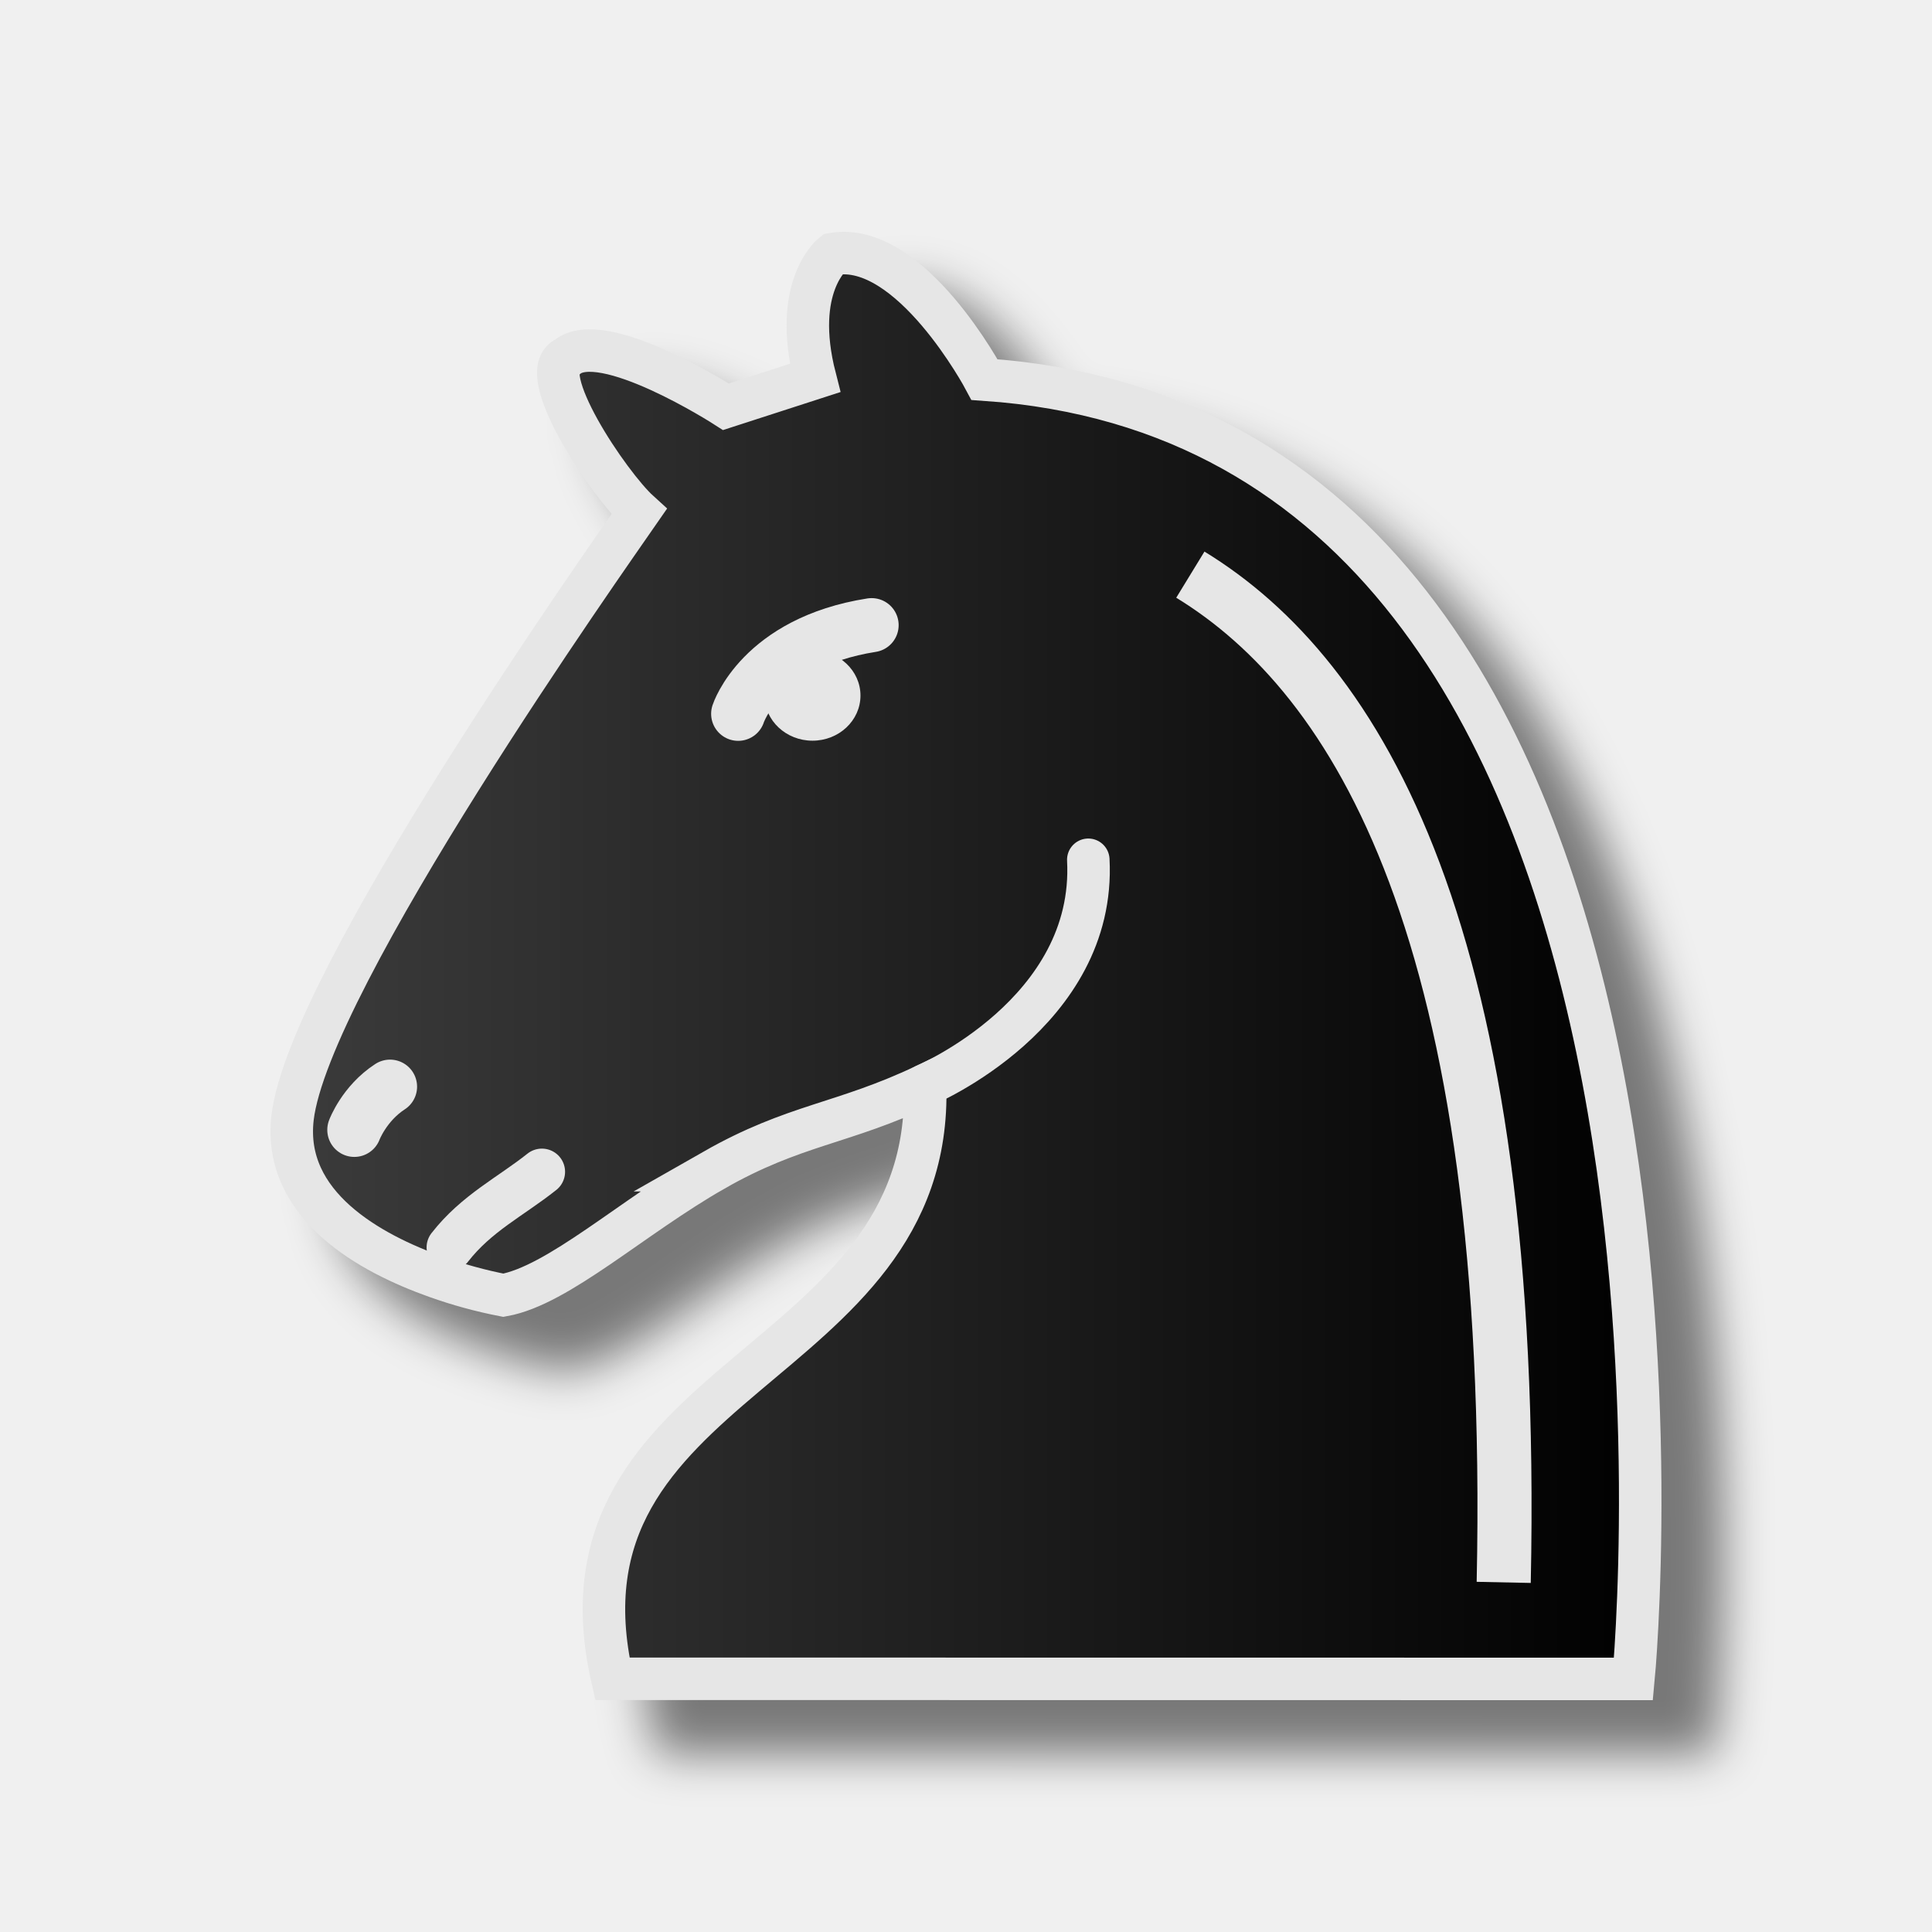
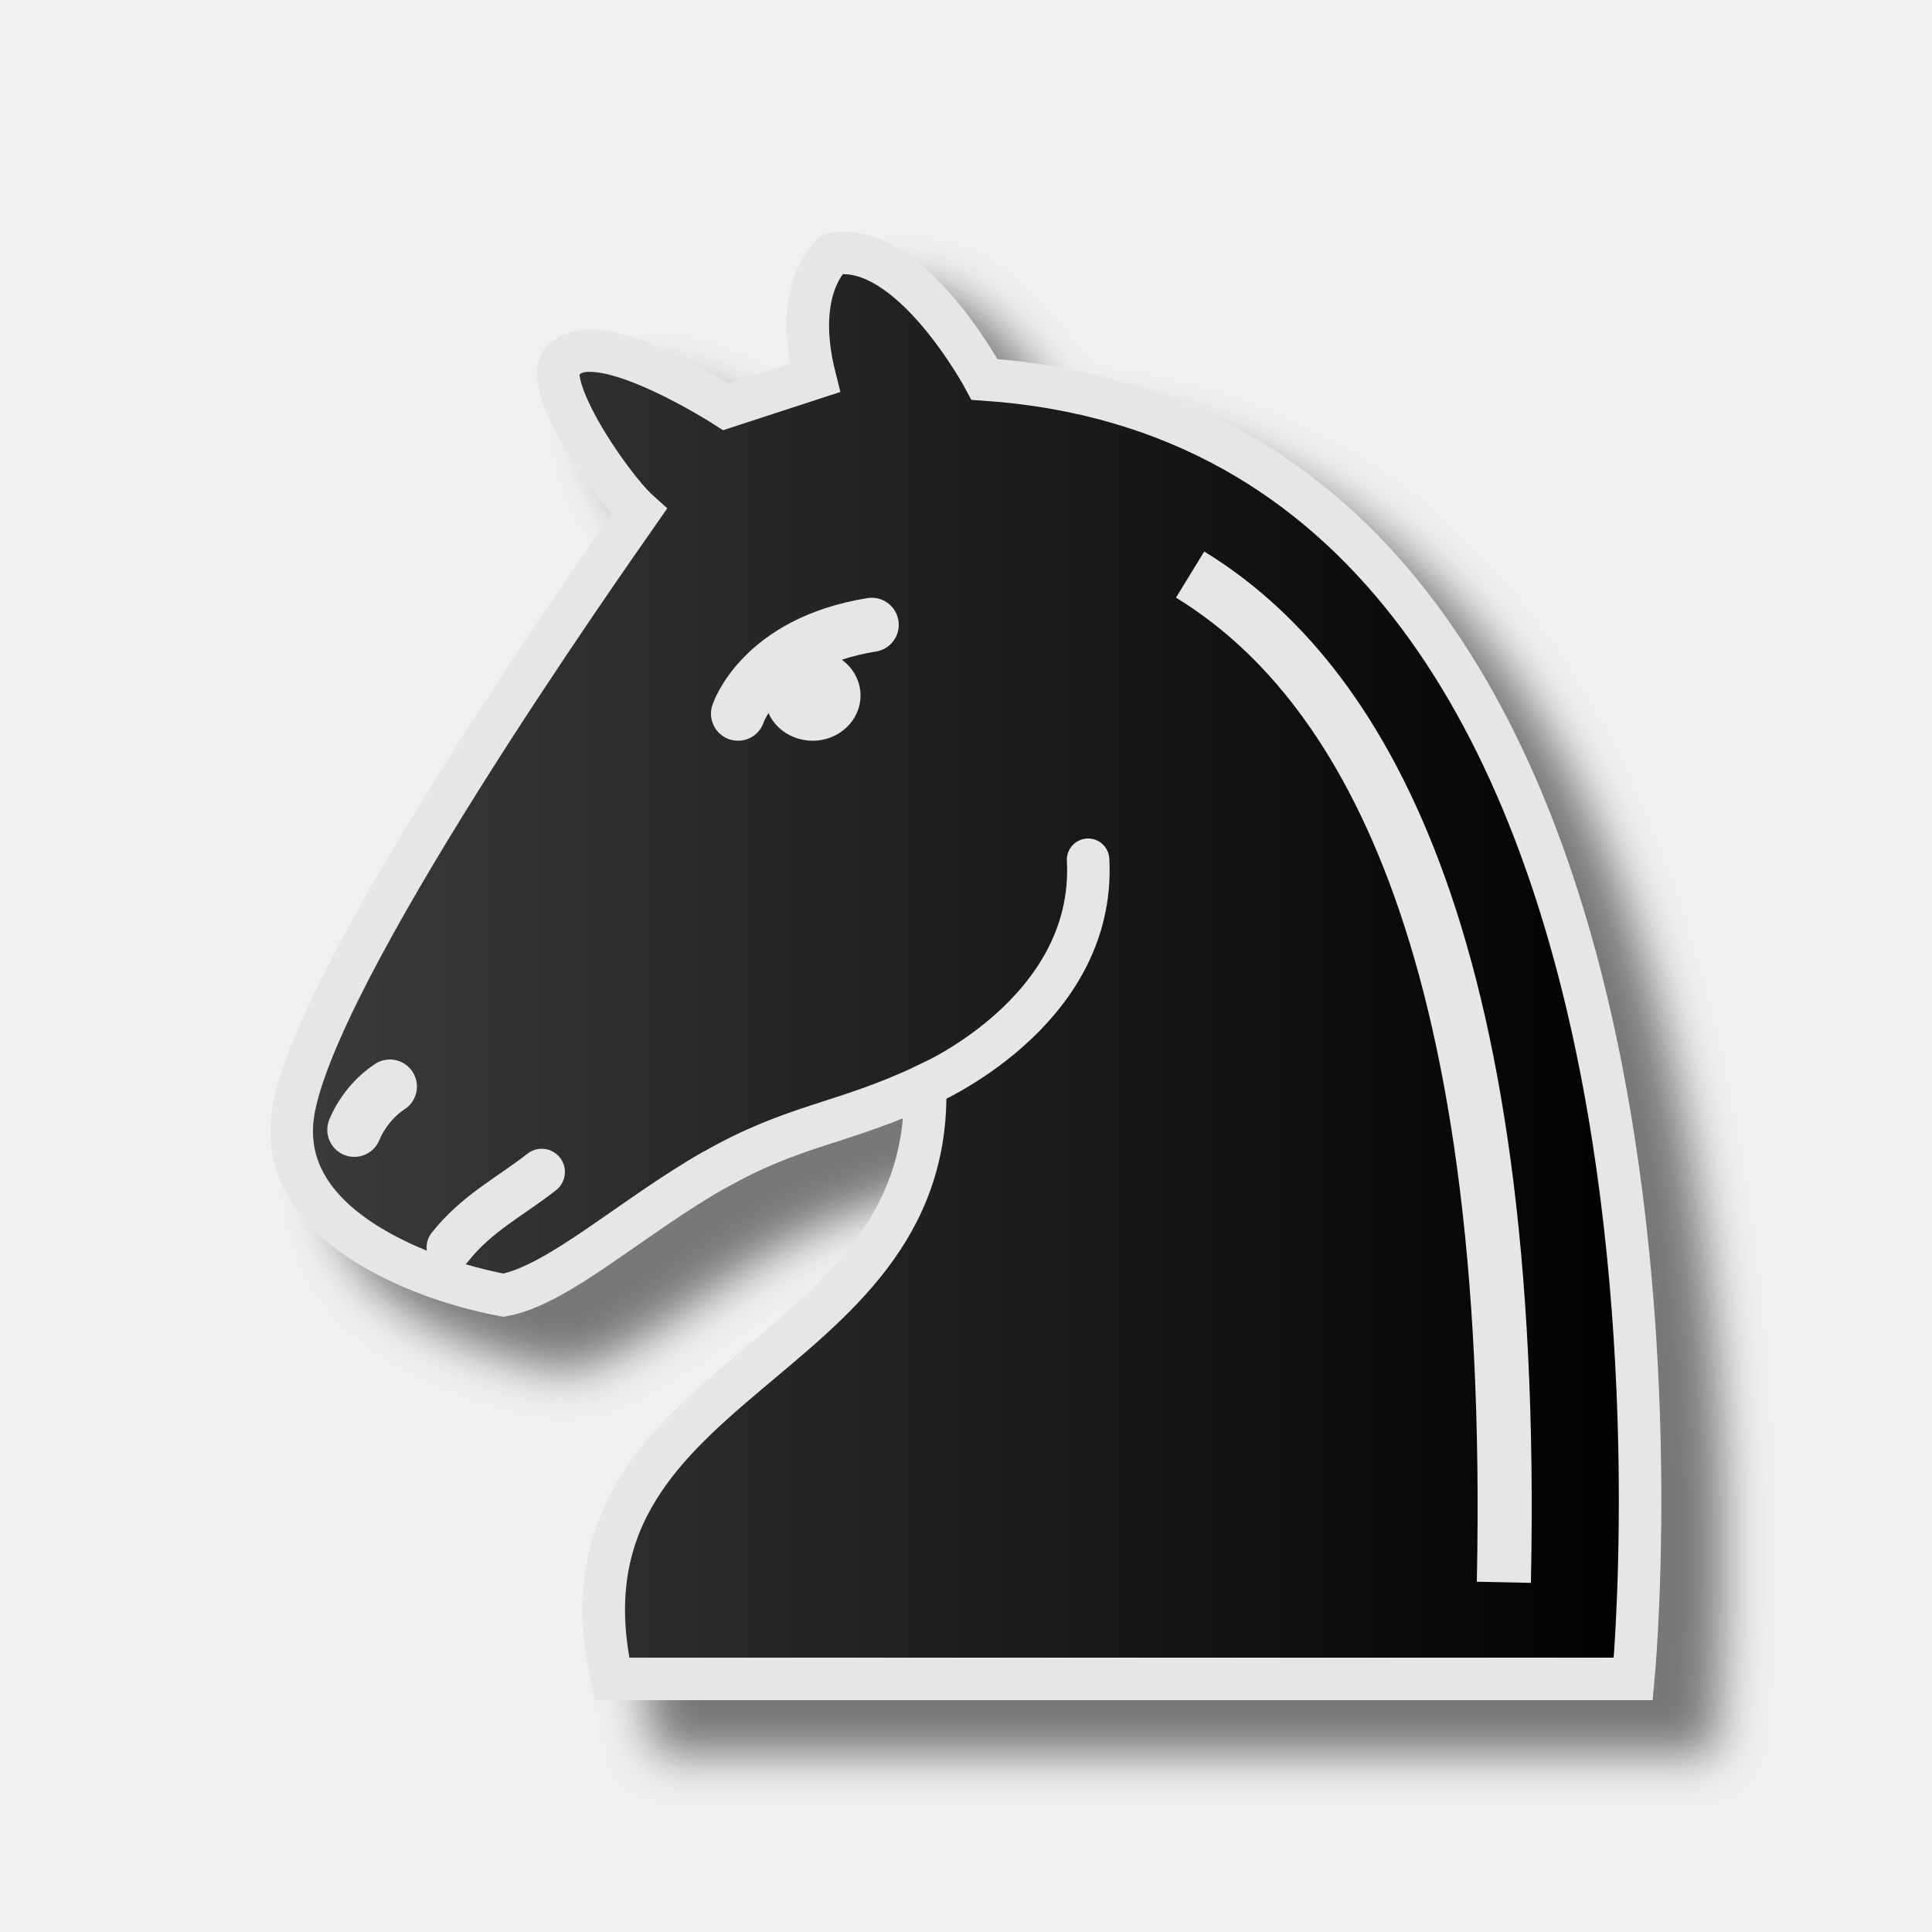
- <svg xmlns="http://www.w3.org/2000/svg" width="50mm" height="50mm" fill-rule="evenodd" clip-rule="evenodd" image-rendering="optimizeQuality" shape-rendering="geometricPrecision" text-rendering="geometricPrecision" viewBox="0 0 50 50">
+ <svg xmlns="http://www.w3.org/2000/svg" fill-rule="evenodd" clip-rule="evenodd" image-rendering="optimizeQuality" shape-rendering="geometricPrecision" text-rendering="geometricPrecision" viewBox="0 0 50 50">
  <defs>
    <linearGradient id="a" x1="-455.39" x2="-419.41" y1="-338.23" y2="-338.23" gradientTransform="matrix(1.0008 0 0 1.0001 462.75 363.26)" gradientUnits="userSpaceOnUse">
      <stop offset="0" stop-color="#3c3c3c" />
      <stop offset="1" />
    </linearGradient>
    <filter id="b" color-interpolation-filters="sRGB">
-       <feFlood flood-color="#000" flood-opacity=".498" result="flood" />
+       <feFlood flood-color="#000" flood-opacity=".5" result="flood" />
      <feComposite in="flood" in2="SourceGraphic" operator="in" result="composite1" />
      <feGaussianBlur in="composite1" result="blur" stdDeviation=".6" />
      <feOffset dx="1.6" dy="1.4" result="offset" />
      <feComposite in="SourceGraphic" in2="offset" result="composite2" />
    </filter>
  </defs>
-   <path fill="url(#a)" stroke="#e6e6e6" stroke-width="1.1" d="M18.474 30.285c2.103-1.198 3.325-1.183 5.467-2.2.224 7.426-9.909 7.457-8.093 15.362l26.426.003S45.372 11.176 25.48 9.824c0 0-1.915-3.605-3.928-3.25 0 0-1.066.838-.458 3.207l-2.306.746s-3.216-2.072-4.127-1.27c-.858.369 1.1 3.28 1.878 3.986-.79 1.142-8.549 12.109-8.967 15.682-.267 2.277 2.023 3.518 3.719 4.12a11.91 11.91 0 0 0 1.737.476c1.426-.256 3.345-2.038 5.448-3.236z" filter="url(#b)" />
-   <path fill="none" stroke="#e6e6e6" stroke-linecap="round" stroke-width="1.1" d="M23.941 28.086s4.433-1.867 4.224-5.835" />
-   <path stroke="#e6e6e6" stroke-linecap="round" stroke-width="1.4" d="M19.104 18.473s.594-1.846 3.453-2.294" />
-   <ellipse cx="21.027" cy="18.001" fill="#e6e6e6" rx="1.242" ry="1.168" style="paint-order:markers fill stroke" />
-   <path fill="#fff" stroke="#e6e6e6" stroke-linecap="round" stroke-width="1.4" d="M9.17 29.241s.254-.682.924-1.118" />
-   <path fill="#fff" stroke="#e6e6e6" stroke-linecap="round" stroke-width="1.2" d="M11.64 32.283c.69-.887 1.583-1.319 2.384-1.957" />
-   <path fill="none" stroke="#e6e6e6" stroke-linejoin="round" stroke-width="1.4" d="M30.806 14.872c4.305 2.633 8.46 9.25 8.11 26.08" />
+   <path fill="url(#a)" stroke="#e6e6e6" stroke-width="1.1" d="M18.47 30.29c2.1-1.2 3.33-1.19 5.47-2.2.22 7.42-9.9 7.45-8.1 15.36h26.43s3.1-32.27-16.79-33.63c0 0-1.92-3.6-3.93-3.25 0 0-1.06.84-.46 3.21l-2.3.75s-3.22-2.08-4.13-1.27c-.86.37 1.1 3.28 1.88 3.98-.8 1.15-8.55 12.11-8.97 15.69-.26 2.27 2.03 3.51 3.72 4.12a11.91 11.91 0 0 0 1.74.47c1.42-.26 3.34-2.04 5.45-3.24z" filter="url(#b)" />
+   <path fill="none" stroke="#e6e6e6" stroke-linecap="round" stroke-width="1.1" d="M23.94 28.09s4.43-1.87 4.22-5.84" />
+   <path stroke="#e6e6e6" stroke-linecap="round" stroke-width="1.4" d="M19.1 18.47s.6-1.84 3.46-2.3" />
+   <ellipse cx="21.03" cy="18" fill="#e6e6e6" paint-order="markers fill stroke" rx="1.24" ry="1.17" />
+   <path fill="#fff" stroke="#e6e6e6" stroke-linecap="round" stroke-width="1.4" d="M9.17 29.24s.25-.68.92-1.12" />
+   <path fill="#fff" stroke="#e6e6e6" stroke-linecap="round" stroke-width="1.2" d="M11.64 32.28c.69-.88 1.58-1.32 2.38-1.95" />
+   <path fill="none" stroke="#e6e6e6" stroke-linejoin="round" stroke-width="1.4" d="M30.8 14.87c4.31 2.64 8.47 9.25 8.12 26.08" />
</svg>
